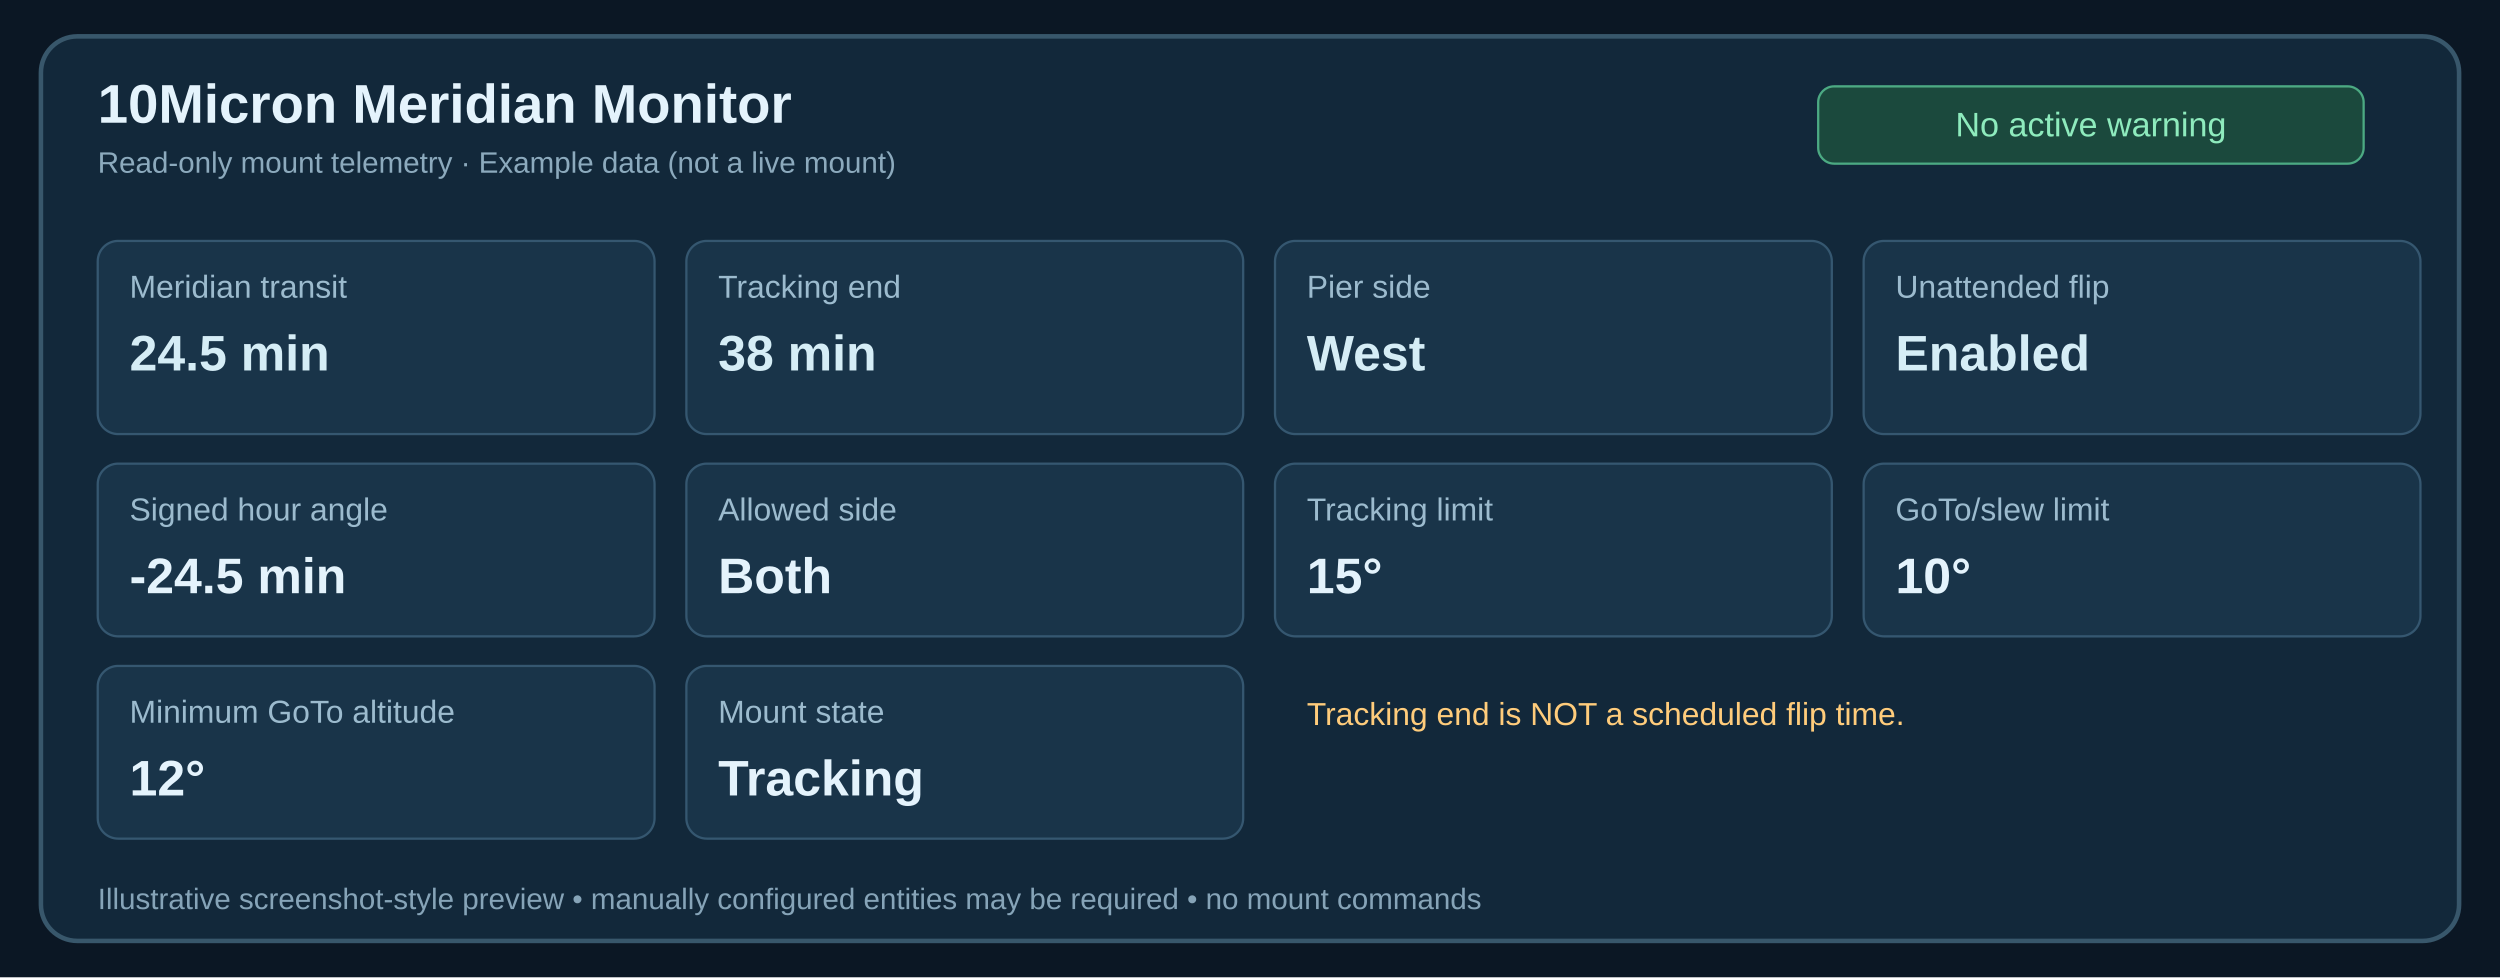
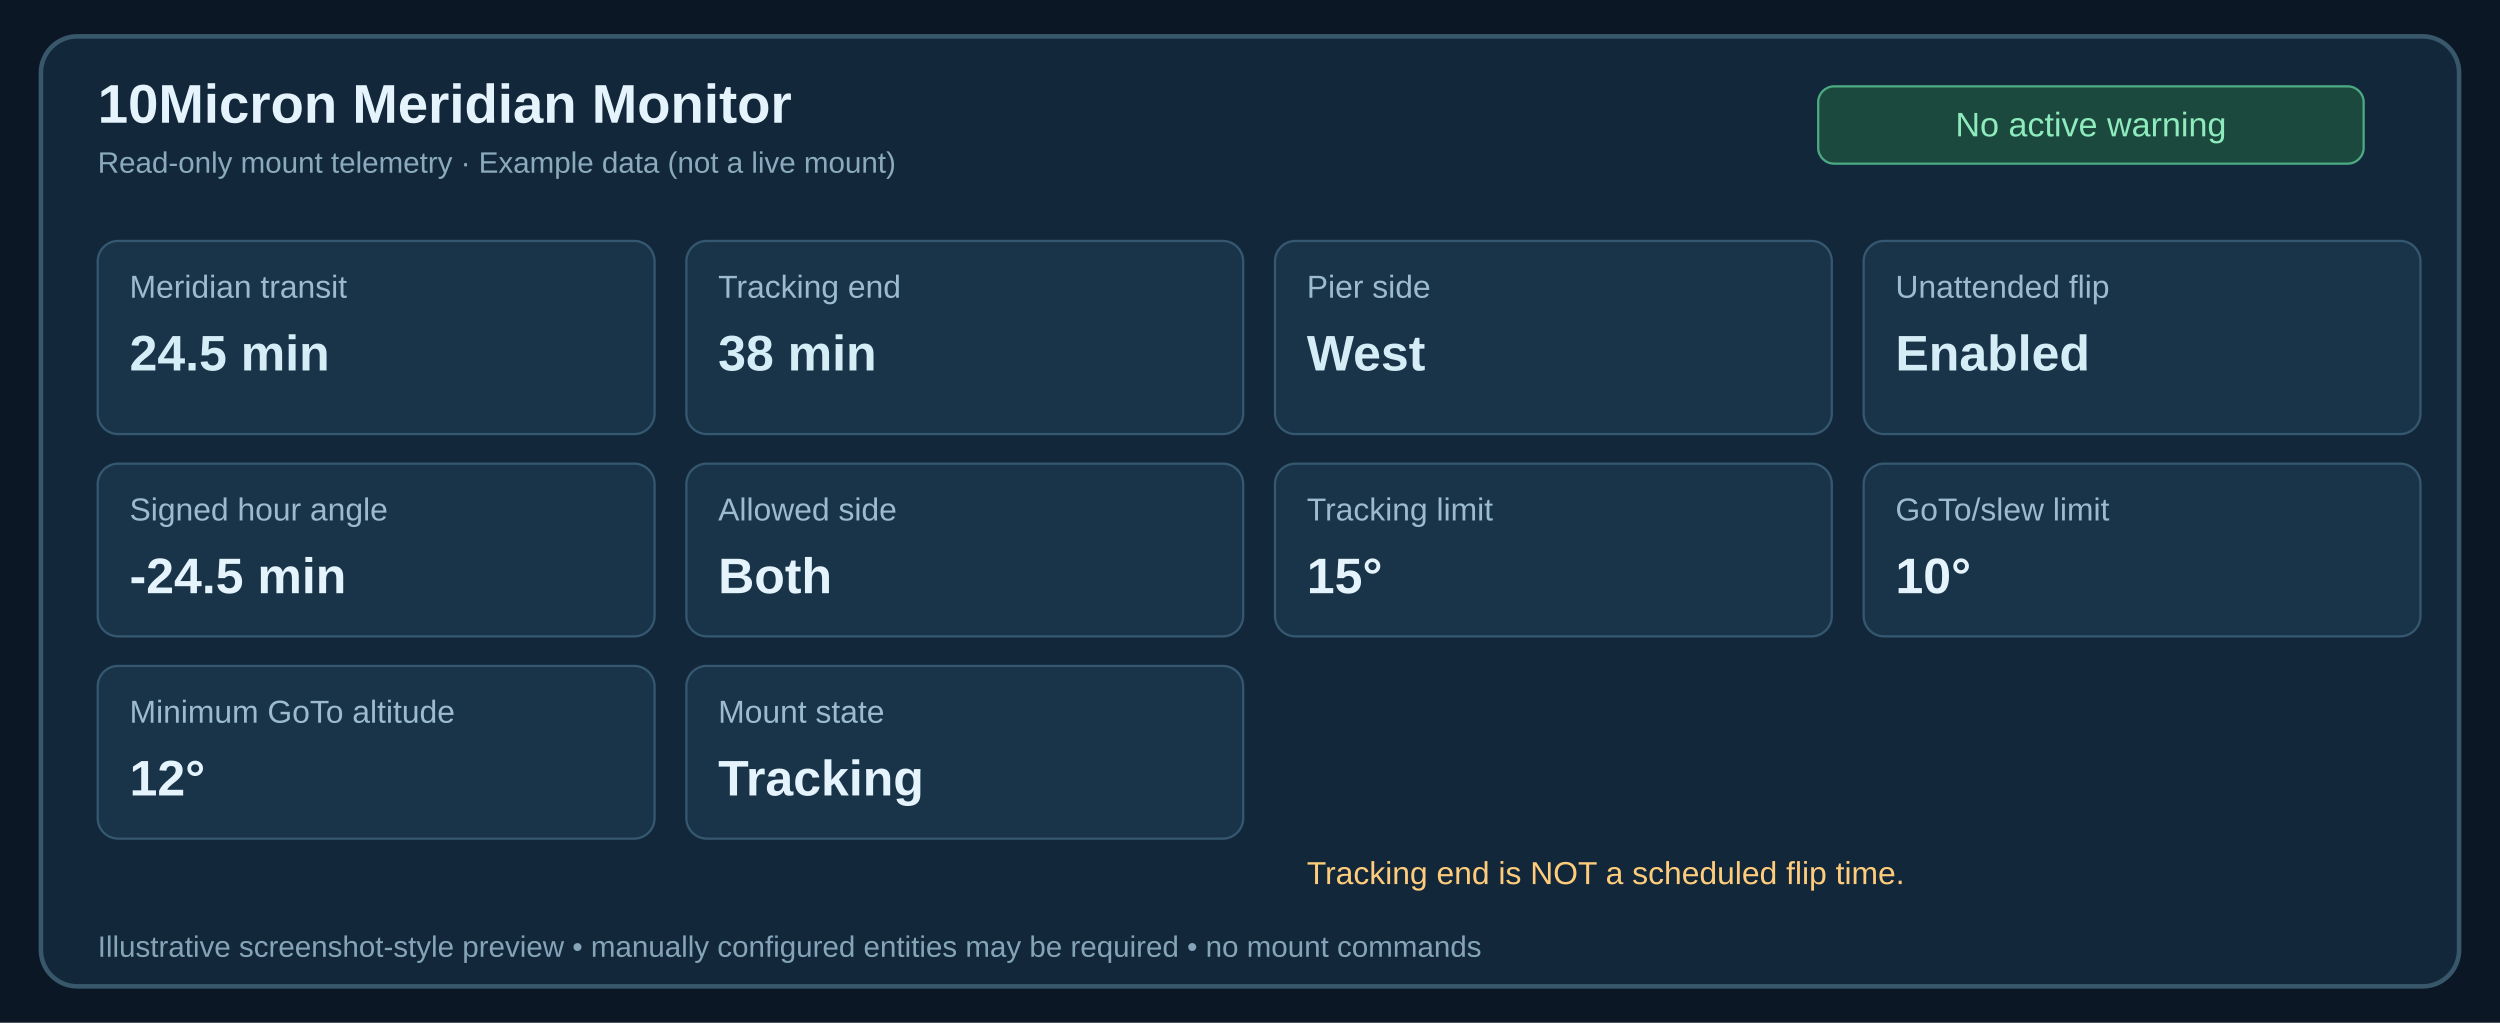
- <svg xmlns="http://www.w3.org/2000/svg" width="1100" height="430" viewBox="0 0 1100 430" role="img" aria-label="10Micron Meridian Monitor demo">
-   <rect width="1100" height="430" fill="#0b1724" />
-   <rect x="18" y="16" width="1064" height="398" rx="16" fill="#12283a" stroke="#38576b" stroke-width="2" />
+ <svg xmlns="http://www.w3.org/2000/svg" width="1100" height="450" viewBox="0 0 1100 450" role="img" aria-label="10Micron Meridian Monitor demo">
+   <rect width="1100" height="450" fill="#0b1724" />
+   <rect x="18" y="16" width="1064" height="418" rx="16" fill="#12283a" stroke="#38576b" stroke-width="2" />
  <text x="43" y="54" fill="#e4f3fc" font-family="Arial,sans-serif" font-size="24" font-weight="bold">10Micron Meridian Monitor</text>
  <text x="43" y="76" fill="#8caabd" font-family="Arial,sans-serif" font-size="13">Read-only mount telemetry  ·  Example data (not a live mount)</text>
  <rect x="800" y="38" width="240" height="34" rx="7" fill="#1b493d" stroke="#4caa83" />
  <text x="920" y="60" fill="#8eebbd" font-size="15" font-family="Arial" text-anchor="middle">No active warning</text>
  <rect x="43" y="106" width="245" height="85" rx="9" fill="#193449" stroke="#355770" />
  <text x="57" y="131" fill="#9cbbce" font-family="Arial,sans-serif" font-size="14">Meridian transit</text>
  <text x="57" y="163" fill="#d5edf6" font-family="Arial,sans-serif" font-size="22" font-weight="bold">24.5 min</text>
  <rect x="302" y="106" width="245" height="85" rx="9" fill="#193449" stroke="#355770" />
  <text x="316" y="131" fill="#9cbbce" font-family="Arial,sans-serif" font-size="14">Tracking end</text>
  <text x="316" y="163" fill="#d5edf6" font-family="Arial,sans-serif" font-size="22" font-weight="bold">38 min</text>
  <rect x="561" y="106" width="245" height="85" rx="9" fill="#193449" stroke="#355770" />
  <text x="575" y="131" fill="#9cbbce" font-family="Arial,sans-serif" font-size="14">Pier side</text>
  <text x="575" y="163" fill="#d5edf6" font-family="Arial,sans-serif" font-size="22" font-weight="bold">West</text>
  <rect x="820" y="106" width="245" height="85" rx="9" fill="#193449" stroke="#355770" />
  <text x="834" y="131" fill="#9cbbce" font-family="Arial,sans-serif" font-size="14">Unattended flip</text>
  <text x="834" y="163" fill="#d5edf6" font-family="Arial,sans-serif" font-size="22" font-weight="bold">Enabled</text>
  <rect x="43" y="204" width="245" height="76" rx="9" fill="#193449" stroke="#355770" />
  <text x="57" y="229" fill="#9cbbce" font-family="Arial,sans-serif" font-size="14">Signed hour angle</text>
  <text x="57" y="261" fill="#e4f3fc" font-family="Arial,sans-serif" font-size="22" font-weight="bold">-24.5 min</text>
  <rect x="302" y="204" width="245" height="76" rx="9" fill="#193449" stroke="#355770" />
  <text x="316" y="229" fill="#9cbbce" font-family="Arial,sans-serif" font-size="14">Allowed side</text>
  <text x="316" y="261" fill="#e4f3fc" font-family="Arial,sans-serif" font-size="22" font-weight="bold">Both</text>
  <rect x="561" y="204" width="245" height="76" rx="9" fill="#193449" stroke="#355770" />
  <text x="575" y="229" fill="#9cbbce" font-family="Arial,sans-serif" font-size="14">Tracking limit</text>
  <text x="575" y="261" fill="#e4f3fc" font-family="Arial,sans-serif" font-size="22" font-weight="bold">15°</text>
  <rect x="820" y="204" width="245" height="76" rx="9" fill="#193449" stroke="#355770" />
  <text x="834" y="229" fill="#9cbbce" font-family="Arial,sans-serif" font-size="14">GoTo/slew limit</text>
  <text x="834" y="261" fill="#e4f3fc" font-family="Arial,sans-serif" font-size="22" font-weight="bold">10°</text>
  <rect x="43" y="293" width="245" height="76" rx="9" fill="#193449" stroke="#355770" />
  <text x="57" y="318" fill="#9cbbce" font-family="Arial,sans-serif" font-size="14">Minimum GoTo altitude</text>
  <text x="57" y="350" fill="#e4f3fc" font-family="Arial,sans-serif" font-size="22" font-weight="bold">12°</text>
  <rect x="302" y="293" width="245" height="76" rx="9" fill="#193449" stroke="#355770" />
  <text x="316" y="318" fill="#9cbbce" font-family="Arial,sans-serif" font-size="14">Mount state</text>
  <text x="316" y="350" fill="#e4f3fc" font-family="Arial,sans-serif" font-size="22" font-weight="bold">Tracking</text>
-   <text x="575" y="319" fill="#ffcc7b" font-size="14" font-family="Arial">Tracking end is NOT a scheduled flip time.</text>
-   <text x="43" y="400" fill="#86a4b8" font-size="13" font-family="Arial">Illustrative screenshot-style preview • manually configured entities may be required • no mount commands</text>
+   <text x="575" y="389" fill="#ffcc7b" font-size="14" font-family="Arial">Tracking end is NOT a scheduled flip time.</text>
+   <text x="43" y="421" fill="#86a4b8" font-size="13" font-family="Arial">Illustrative screenshot-style preview • manually configured entities may be required • no mount commands</text>
</svg>
